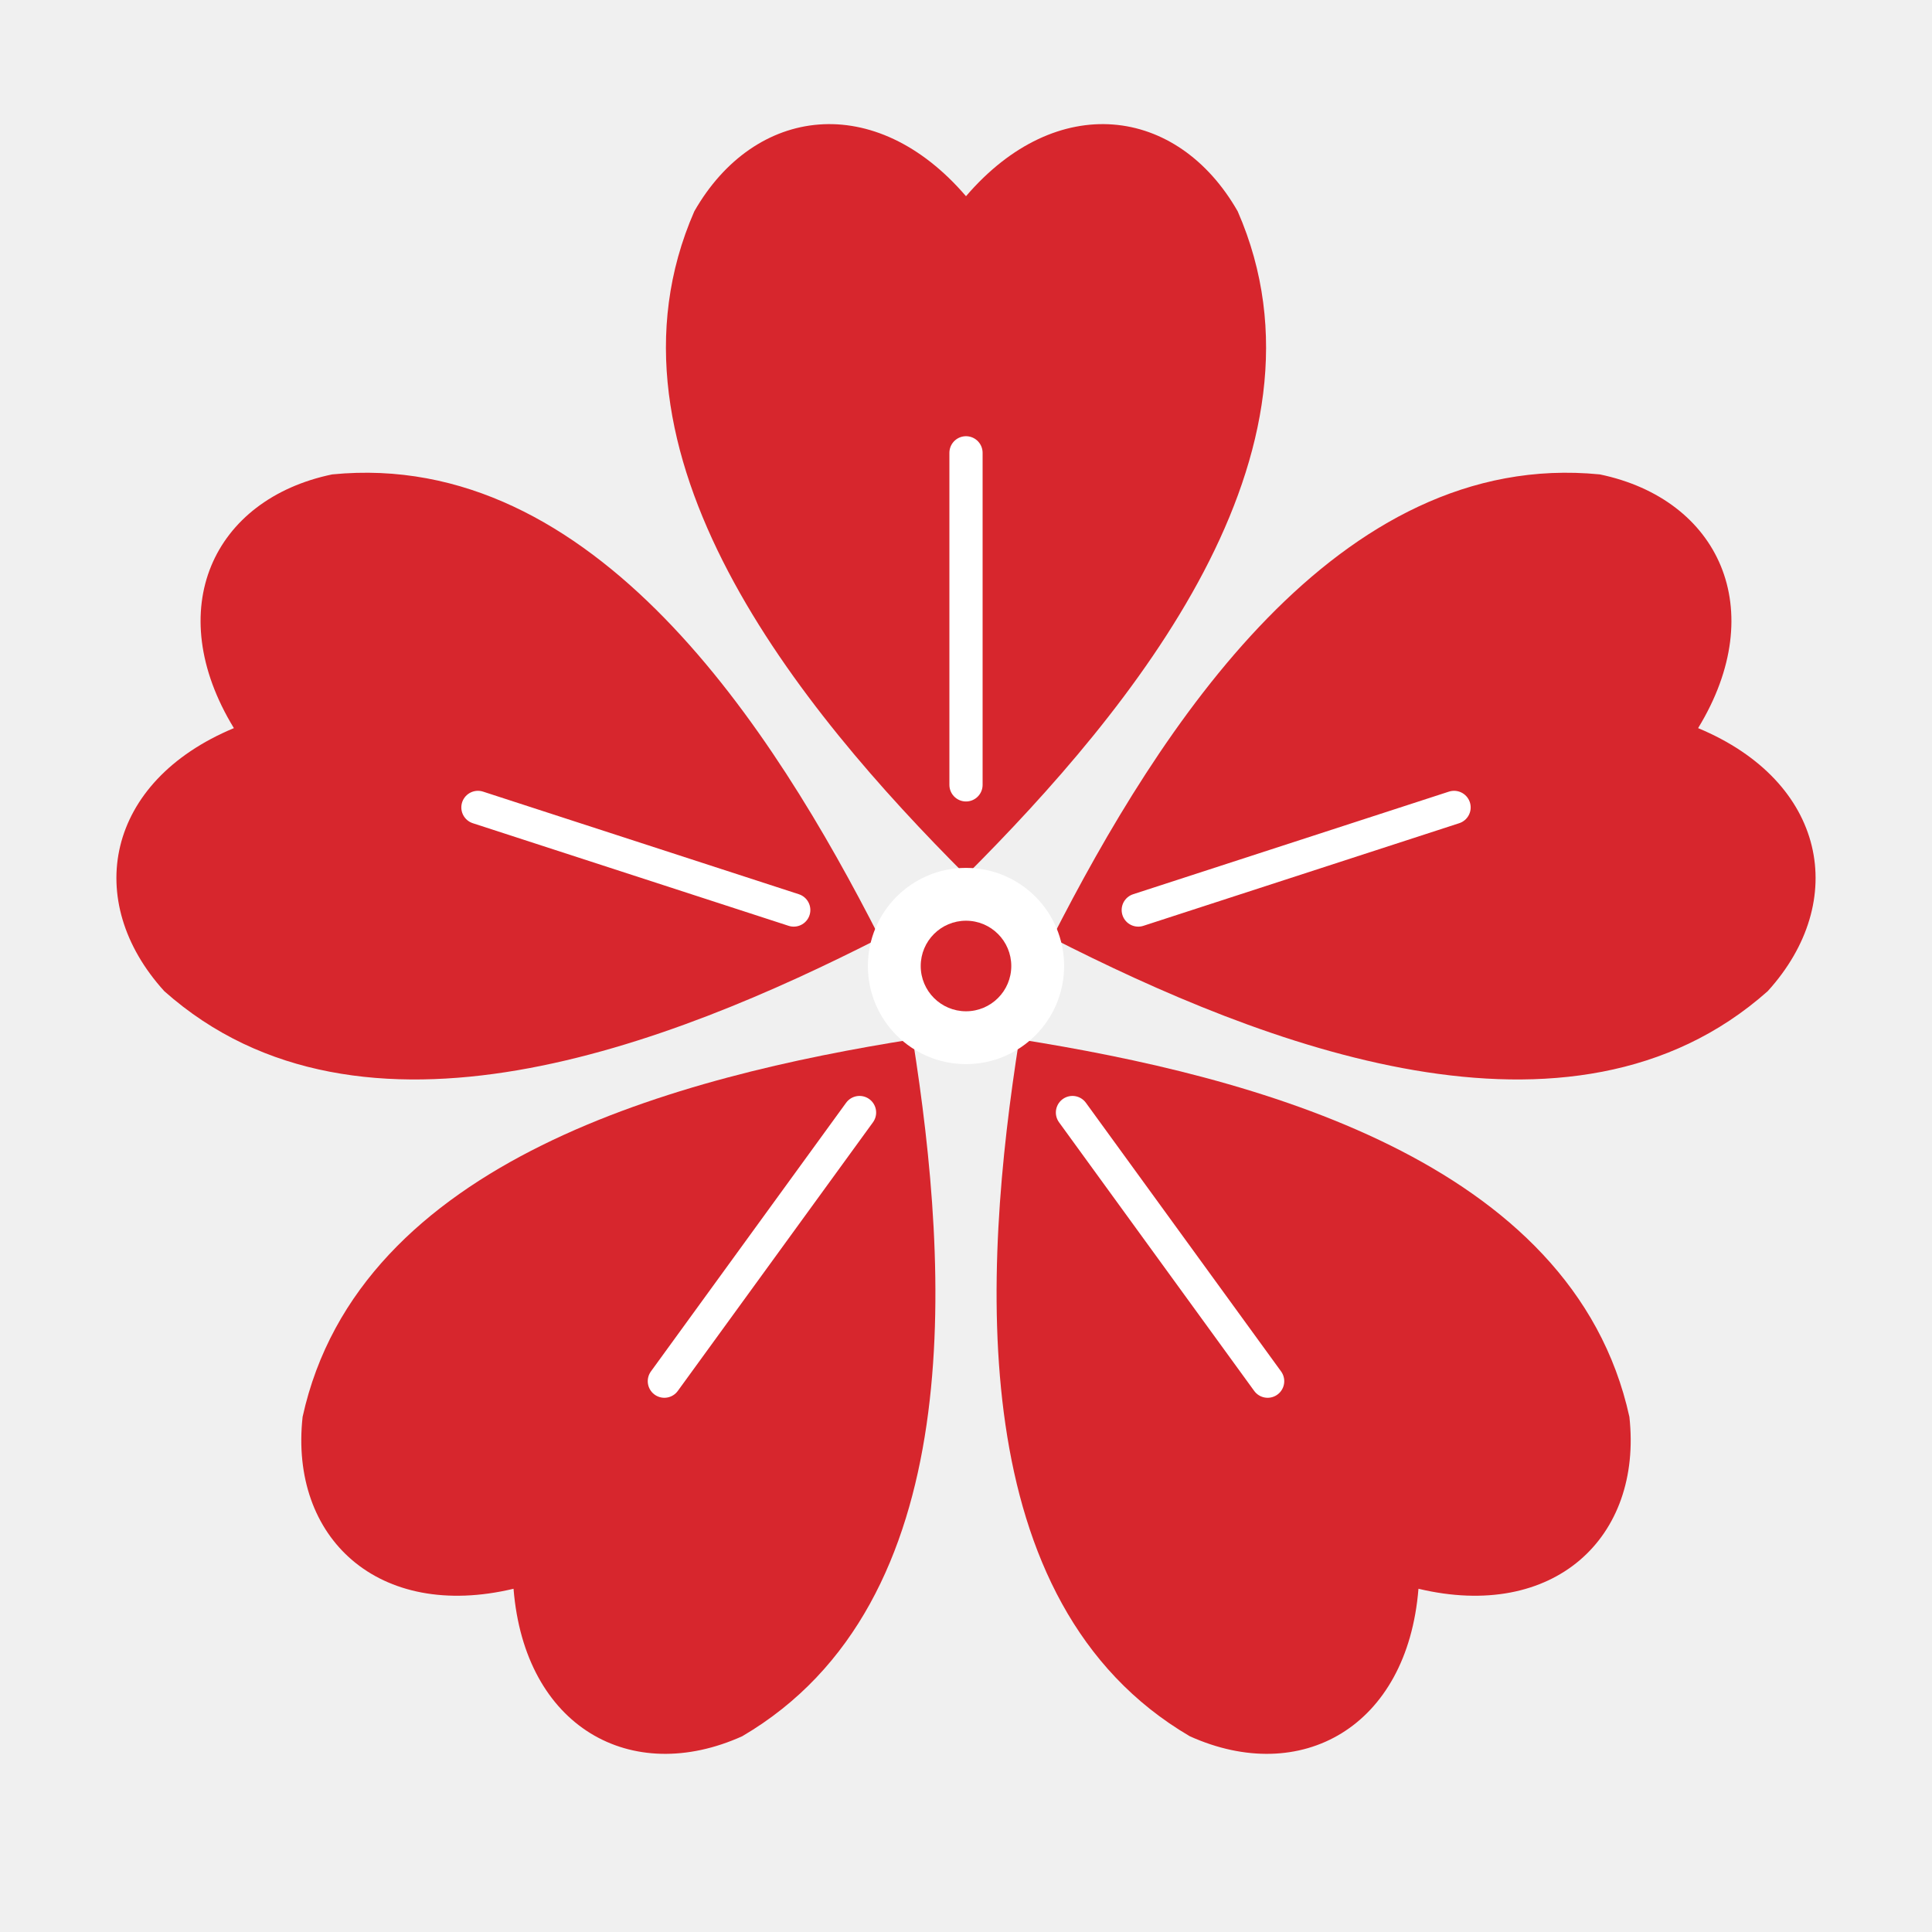
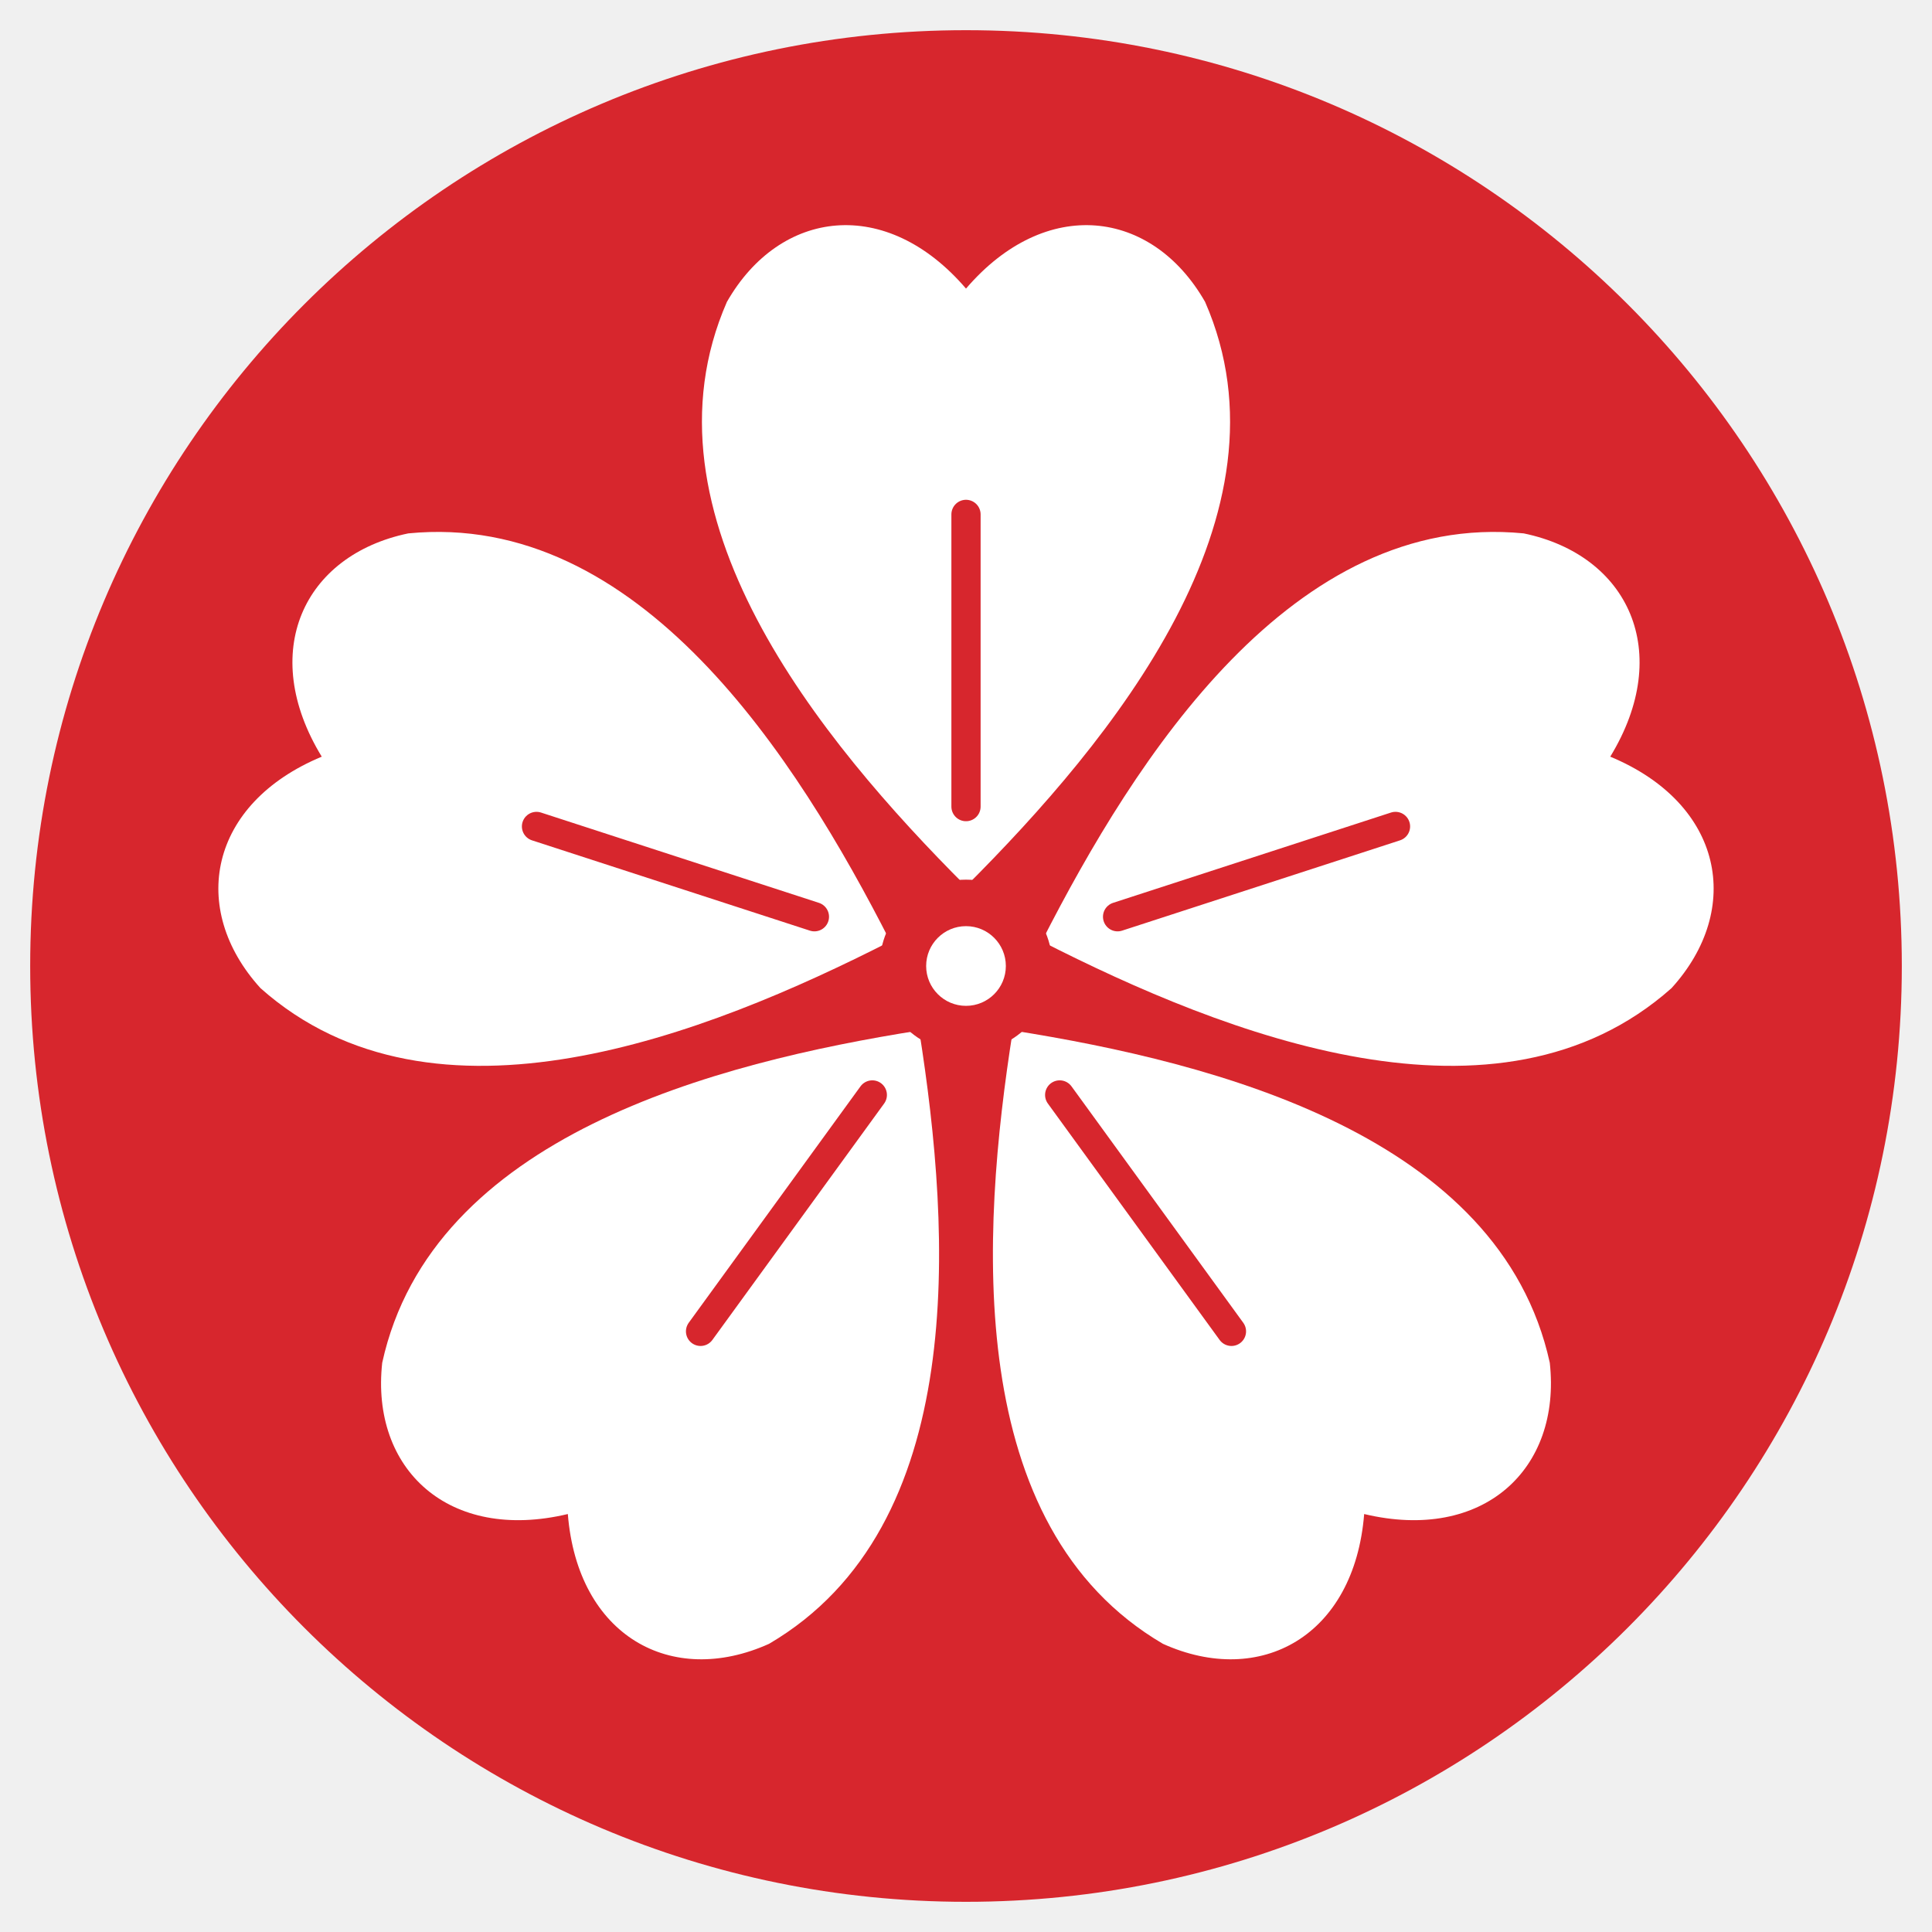
<svg xmlns="http://www.w3.org/2000/svg" viewBox="-64 -64 128 128" width="128" height="128">
-   <g fill="#D7262D">
-     <path id="p" d="M0 -6 C-11 -17 -25 -34 -18 -50 C-14 -57 -6 -58 0 -51 C6 -58 14 -57 18 -50 C25 -34 11 -17 0 -6 Z" />
-     <use href="#p" transform="rotate(72)" />
-     <use href="#p" transform="rotate(144)" />
-     <use href="#p" transform="rotate(216)" />
-     <use href="#p" transform="rotate(288)" />
+   <circle r="62" fill="#D7262D" />
+   <g transform="scale(0.88)">
+     <g fill="#fff">
+       <path id="p" d="M0 -6 C-11 -17 -25 -34 -18 -50 C-14 -57 -6 -58 0 -51 C6 -58 14 -57 18 -50 C25 -34 11 -17 0 -6 Z" />
+       <use href="#p" transform="rotate(72)" />
+       <use href="#p" transform="rotate(144)" />
+       <use href="#p" transform="rotate(216)" />
+       <use href="#p" transform="rotate(288)" />
+     </g>
+     <g stroke="#D7262D" stroke-width="2.2" stroke-linecap="round" fill="none">
+       <path d="M0 -12 L0 -34" />
+       <path d="M0 -12 L0 -34" transform="rotate(72)" />
+       <path d="M0 -12 L0 -34" transform="rotate(144)" />
+       <path d="M0 -12 L0 -34" transform="rotate(216)" />
+       <path d="M0 -12 L0 -34" transform="rotate(288)" />
+     </g>
+     <circle r="6.5" fill="#D7262D" />
+     <circle r="3" fill="#fff" />
  </g>
-   <g stroke="#fff" stroke-width="2.2" stroke-linecap="round" fill="none">
-     <path d="M0 -12 L0 -34" />
-     <path d="M0 -12 L0 -34" transform="rotate(72)" />
-     <path d="M0 -12 L0 -34" transform="rotate(144)" />
-     <path d="M0 -12 L0 -34" transform="rotate(216)" />
-     <path d="M0 -12 L0 -34" transform="rotate(288)" />
-   </g>
-   <circle r="6.5" fill="#fff" />
-   <circle r="3" fill="#D7262D" />
</svg>
